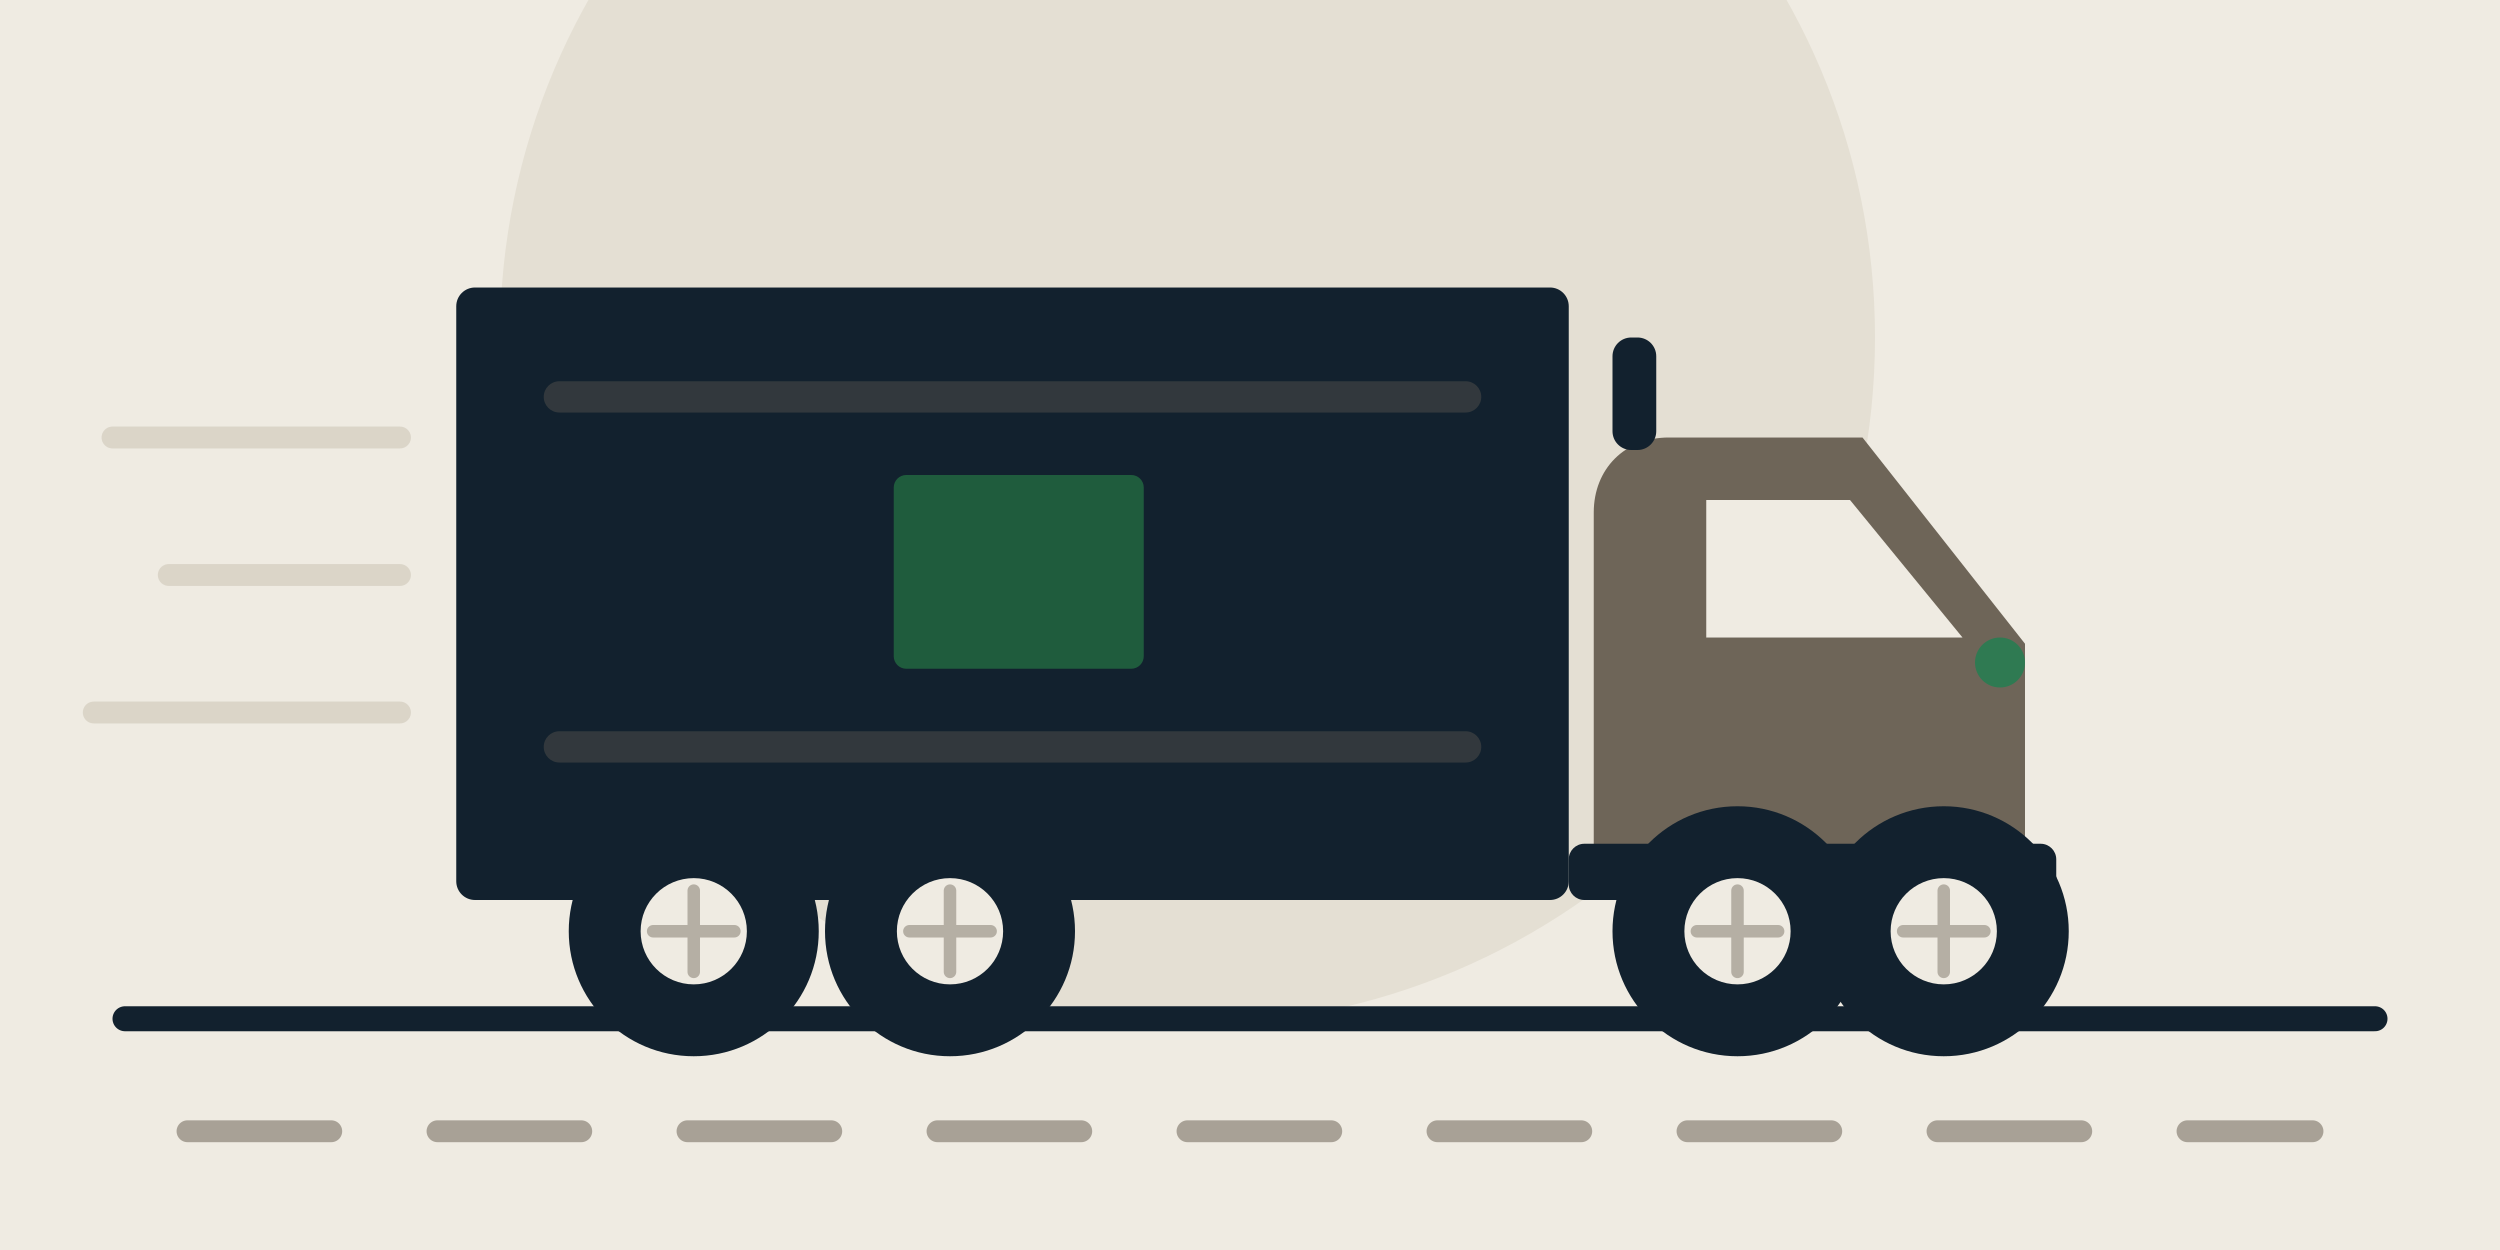
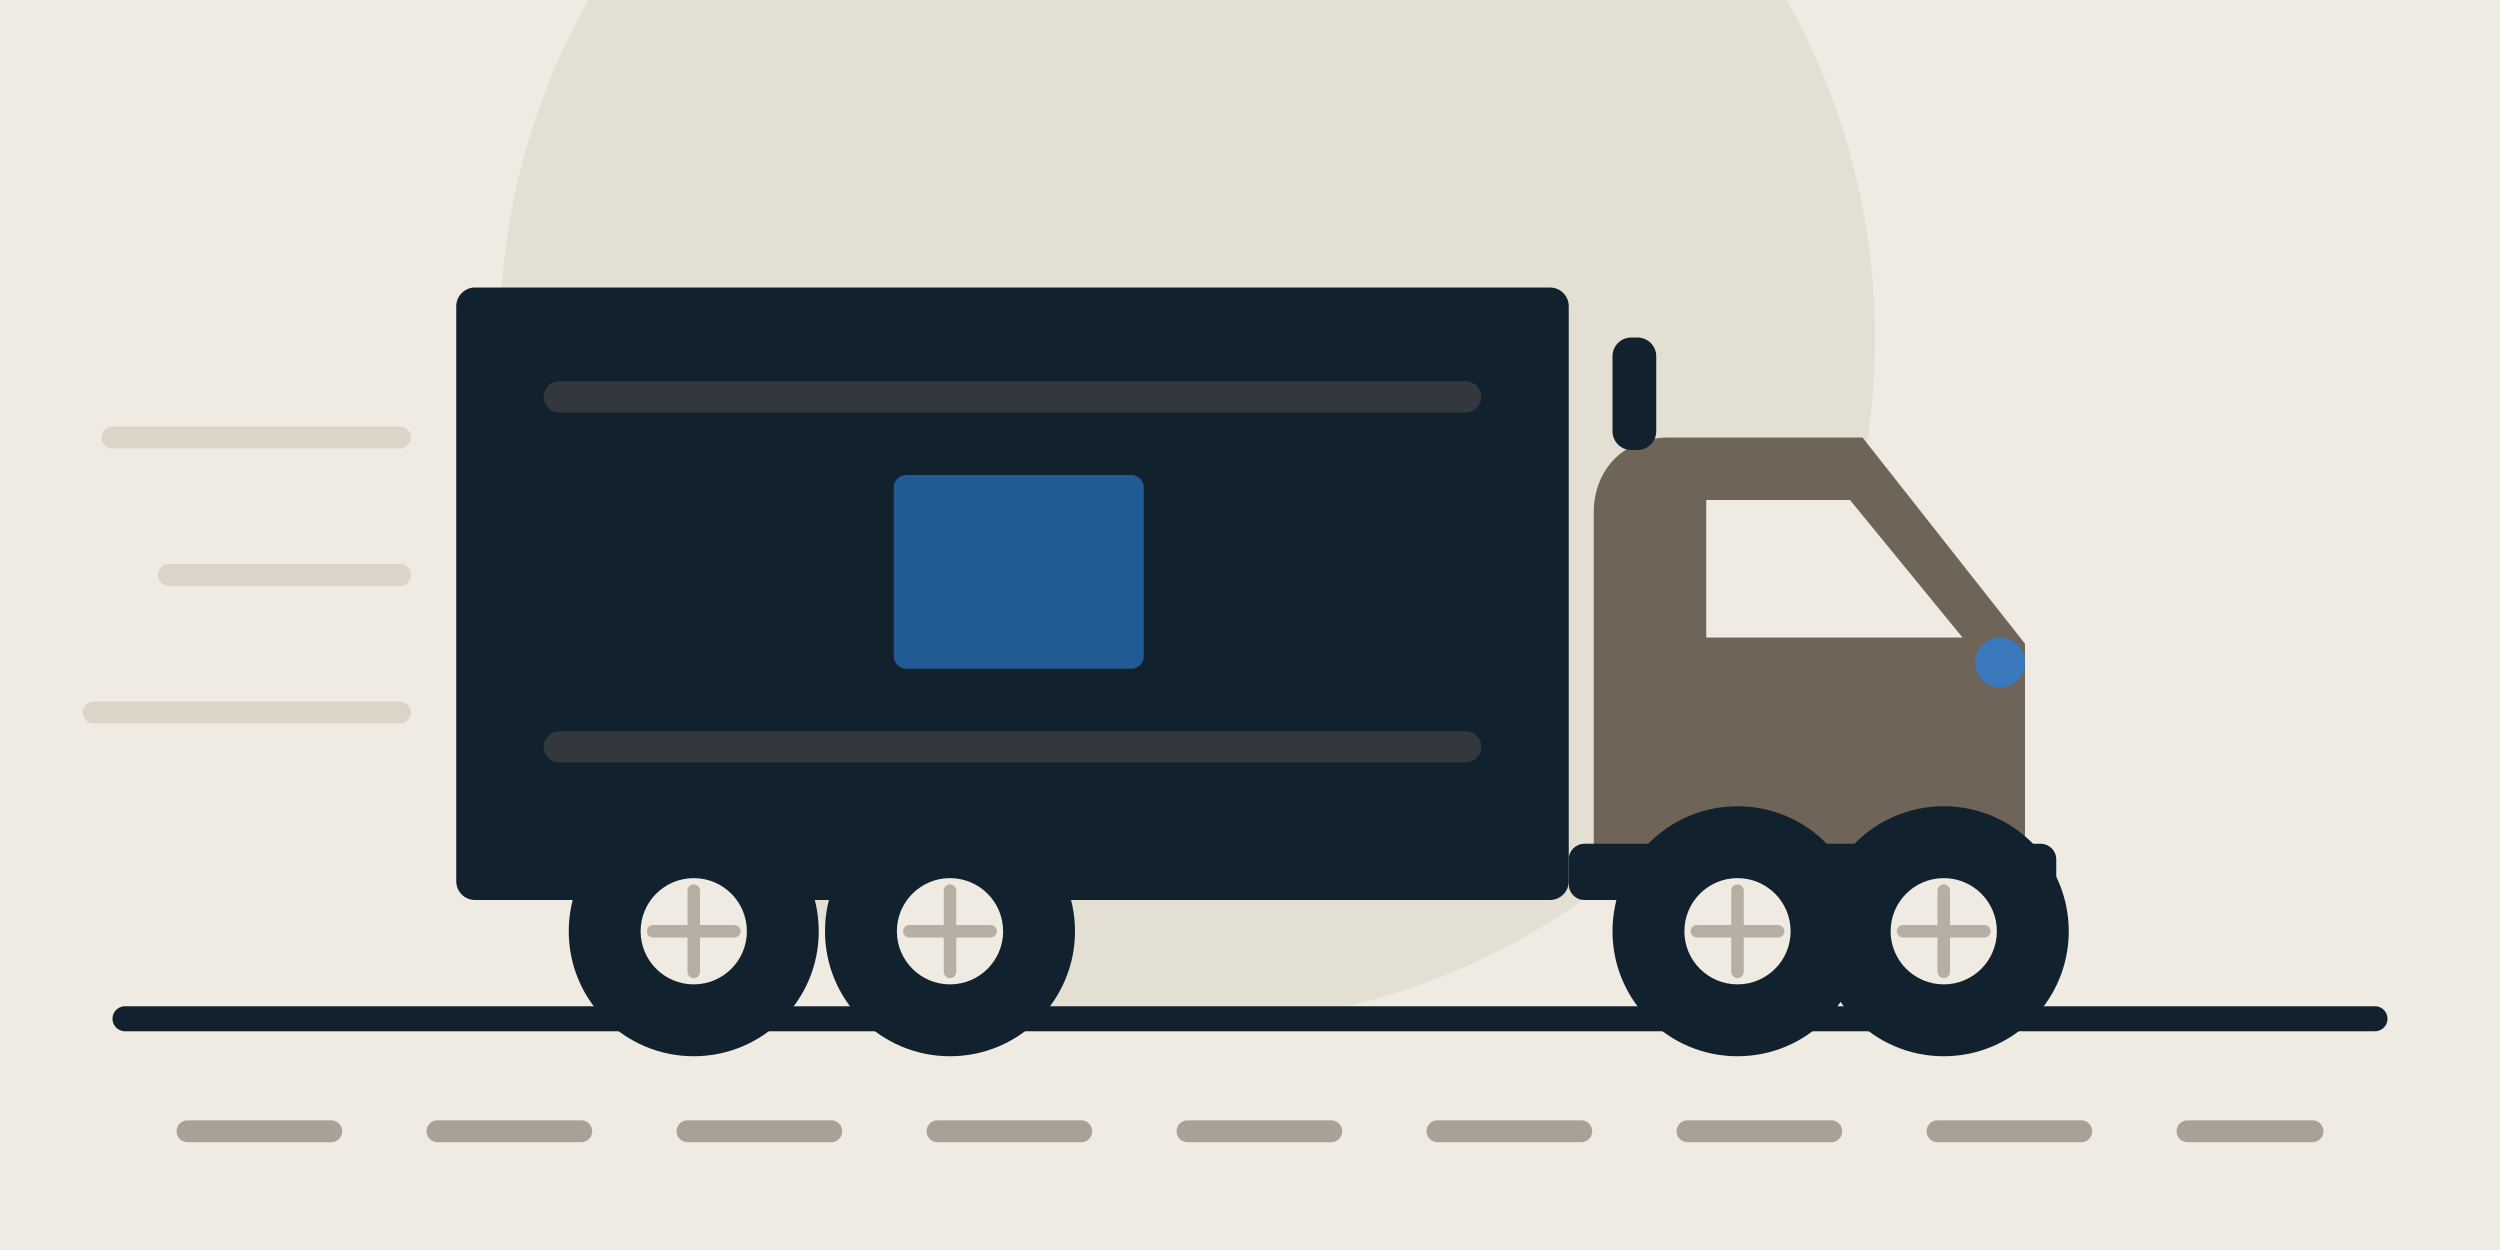
<svg xmlns="http://www.w3.org/2000/svg" viewBox="0 160 800 400" width="800" height="400" style="background:#EFEBE2" role="img" aria-label="Tractocamión en carretera">
  <style>
@keyframes rueda{to{transform:rotate(360deg)}}
@keyframes raya{to{stroke-dashoffset:160}}
@keyframes brillo{0%,100%{opacity:1}50%{opacity:.45}}
@keyframes vibra{0%,100%{transform:translateY(0)}50%{transform:translateY(-1.5px)}}
.rueda{animation:rueda 1.5s linear infinite}
#raya{animation:raya 1.6s linear infinite}
#faro{animation:brillo 1.8s ease-in-out infinite}
#camion{animation:vibra .55s ease-in-out infinite}
@media (prefers-reduced-motion:reduce){*{animation:none!important}}</style>
  <rect width="800" height="600" fill="#EFEBE2" />
  <circle cx="380" cy="268" r="220" fill="#E4DFD3" />
  <path d="M40 486 H760" stroke="#12212E" stroke-width="8" stroke-linecap="round" />
  <path id="raya" d="M60 522 H740" stroke="#6E6558" stroke-width="7" stroke-dasharray="46 34" stroke-linecap="round" opacity=".55" />
  <rect x="146" y="252" width="356" height="196" rx="6" fill="#12212E" />
  <rect x="174" y="282" width="300" height="10" rx="5" fill="#6E6558" opacity=".35" />
  <rect x="174" y="394" width="300" height="10" rx="5" fill="#6E6558" opacity=".35" />
-   <rect x="286" y="312" width="80" height="62" rx="4" fill="#1F5C3D" />
+   <rect x="286" y="312" width="80" height="62" rx="4" fill="#215B94" />
  <path d="M510 448 V324 C510 310 520 300 534 300 H596 L648 366 V448 Z" fill="#6E6558" />
  <path d="M546 320 H592 L628 364 H546 Z" fill="#EFEBE2" />
  <rect x="502" y="430" width="156" height="18" rx="5" fill="#12212E" />
  <rect x="516" y="268" width="14" height="36" rx="6" fill="#12212E" />
-   <circle id="faro" cx="640" cy="372" r="8" fill="#2F7A52" />
+   <circle id="faro" cx="640" cy="372" r="8" fill="#3A79BE" />
  <circle cx="222" cy="458" r="40" fill="#12212E" />
  <g class="rueda" style="transform-origin:222px 458px">
    <circle cx="222" cy="458" r="17" fill="#EFEBE2" />
    <path d="M222 445 V471 M209 458 H235" stroke="#6E6558" stroke-width="4" stroke-linecap="round" opacity=".45" />
  </g>
  <circle cx="304" cy="458" r="40" fill="#12212E" />
  <g class="rueda" style="transform-origin:304px 458px">
    <circle cx="304" cy="458" r="17" fill="#EFEBE2" />
    <path d="M304 445 V471 M291 458 H317" stroke="#6E6558" stroke-width="4" stroke-linecap="round" opacity=".45" />
  </g>
  <circle cx="556" cy="458" r="40" fill="#12212E" />
  <g class="rueda" style="transform-origin:556px 458px">
    <circle cx="556" cy="458" r="17" fill="#EFEBE2" />
    <path d="M556 445 V471 M543 458 H569" stroke="#6E6558" stroke-width="4" stroke-linecap="round" opacity=".45" />
  </g>
  <circle cx="622" cy="458" r="40" fill="#12212E" />
  <g class="rueda" style="transform-origin:622px 458px">
    <circle cx="622" cy="458" r="17" fill="#EFEBE2" />
    <path d="M622 445 V471 M609 458 H635" stroke="#6E6558" stroke-width="4" stroke-linecap="round" opacity=".45" />
  </g>
  <path d="M36 300 H128" stroke="#D3CCBE" stroke-width="7" stroke-linecap="round" opacity=".7" />
  <path d="M54 344 H128" stroke="#D3CCBE" stroke-width="7" stroke-linecap="round" opacity=".7" />
  <path d="M30 388 H128" stroke="#D3CCBE" stroke-width="7" stroke-linecap="round" opacity=".7" />
</svg>
